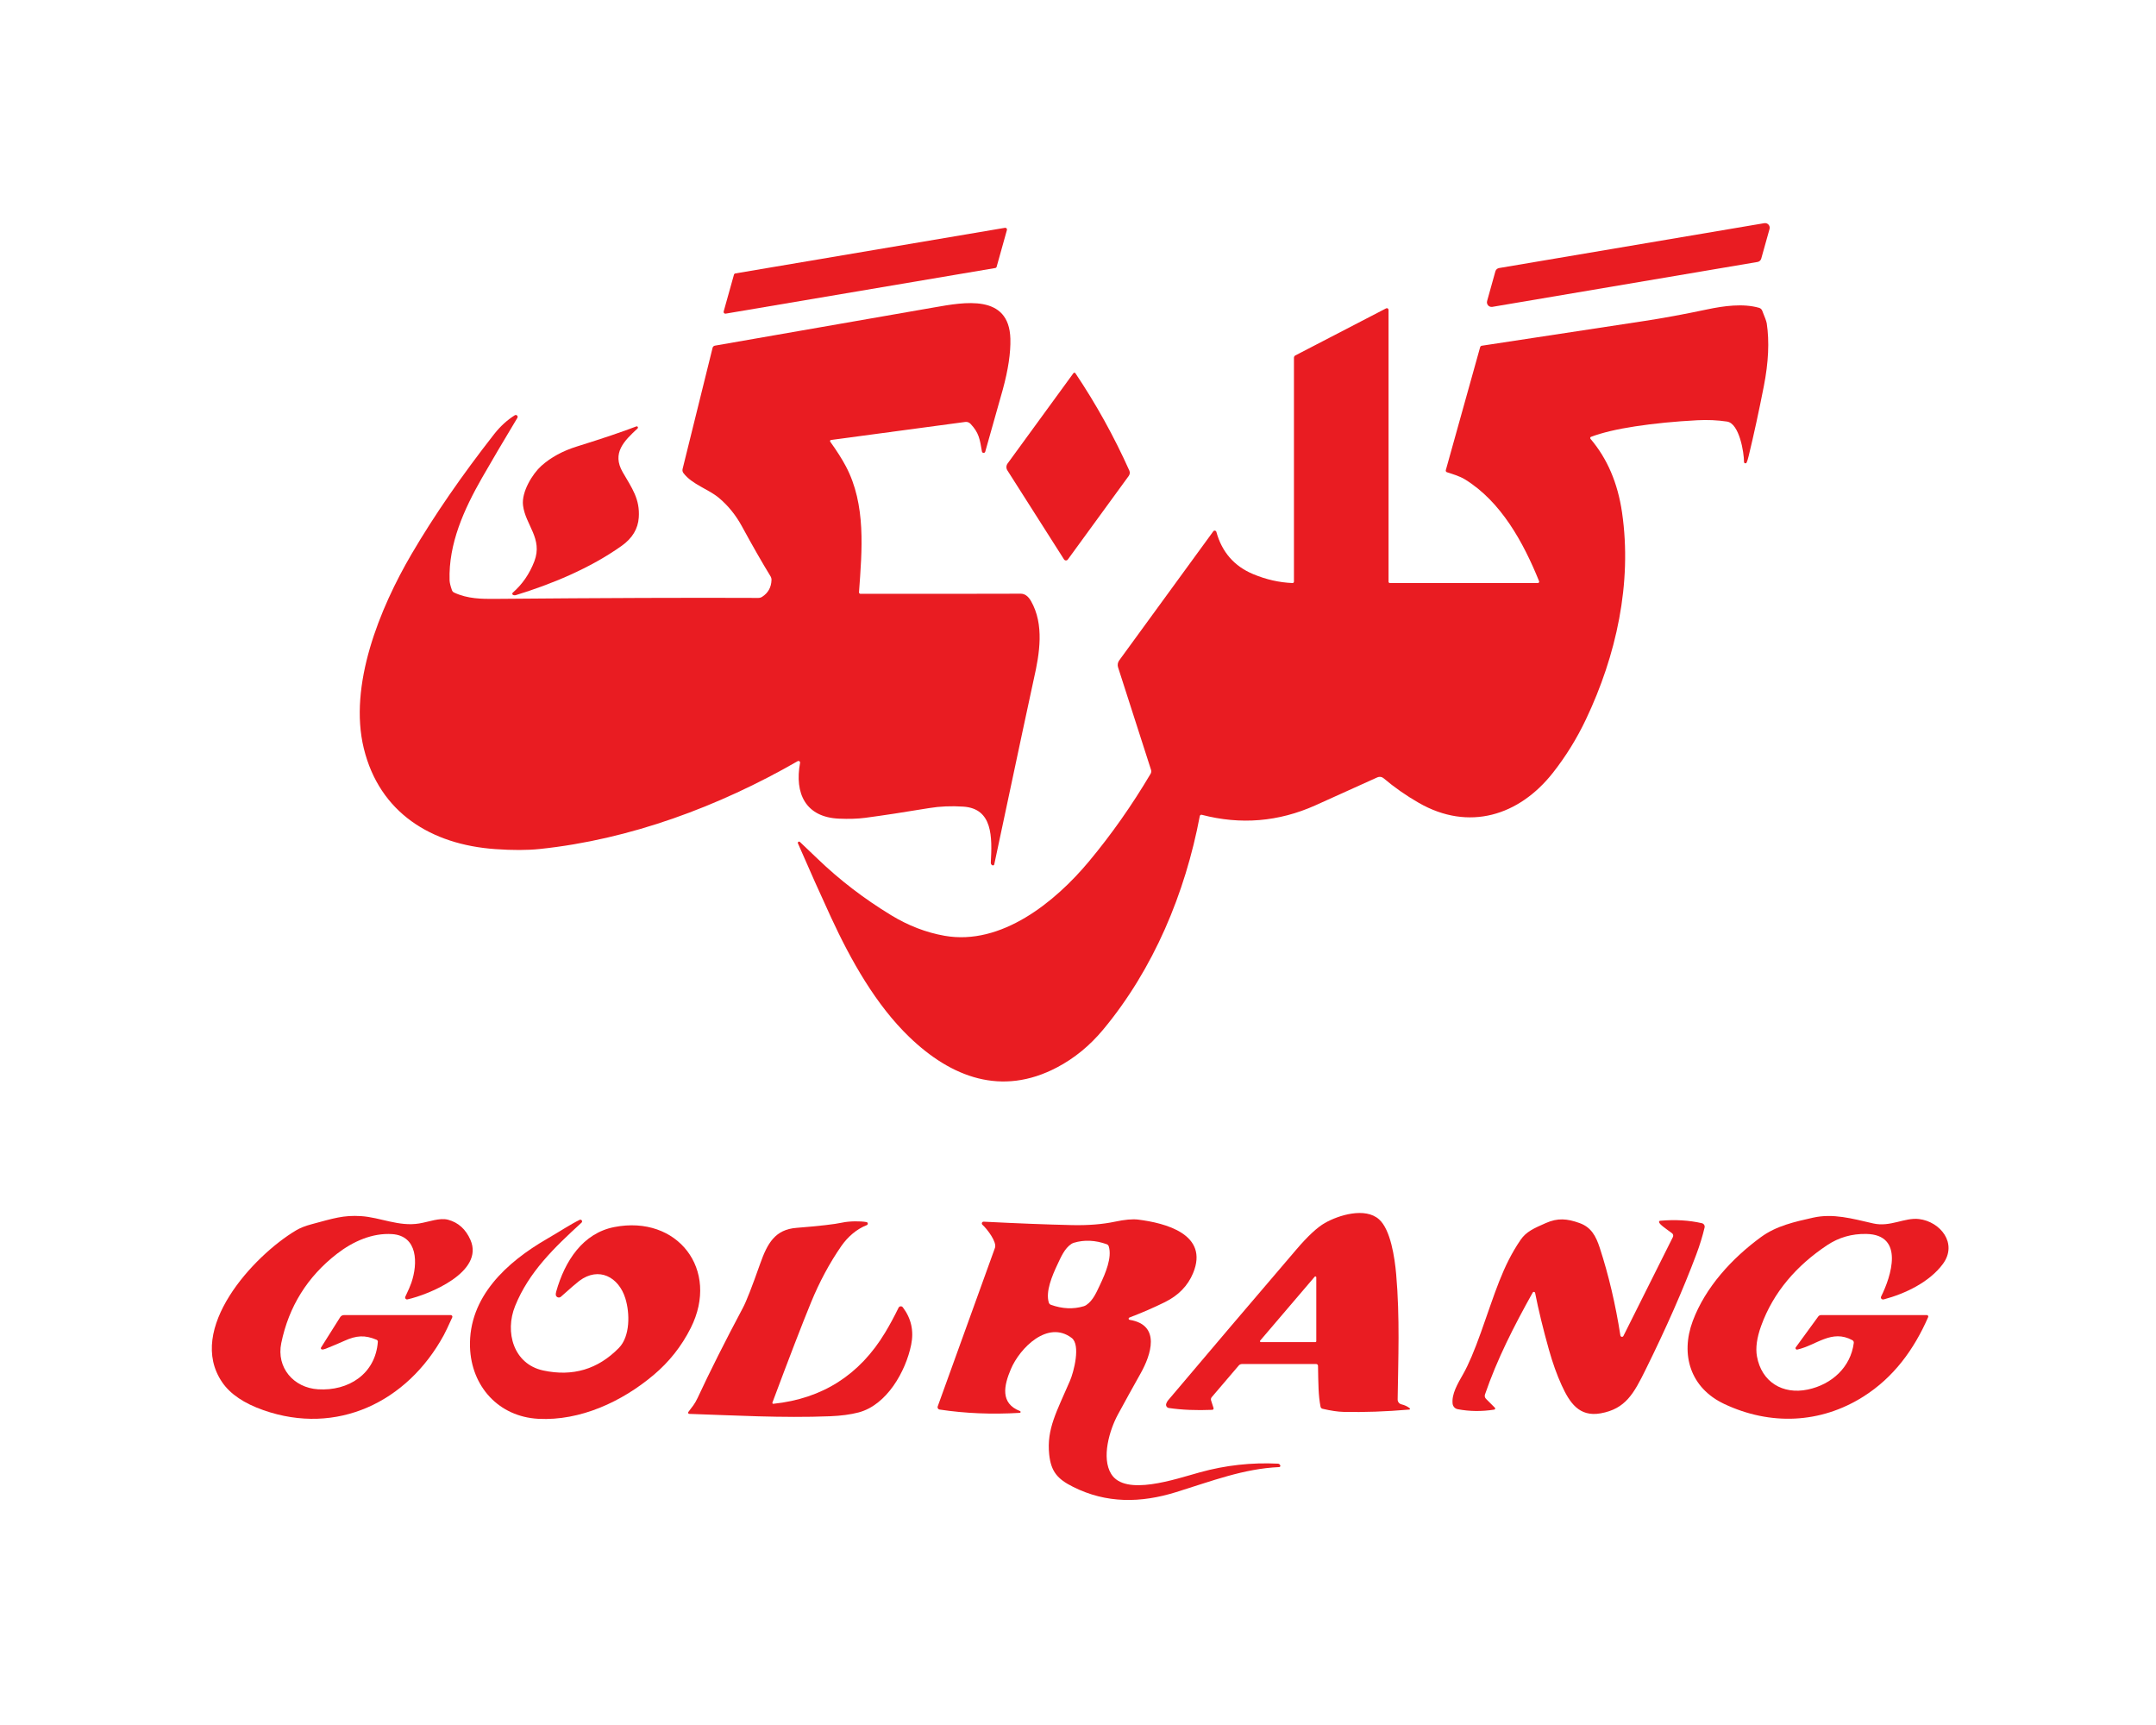
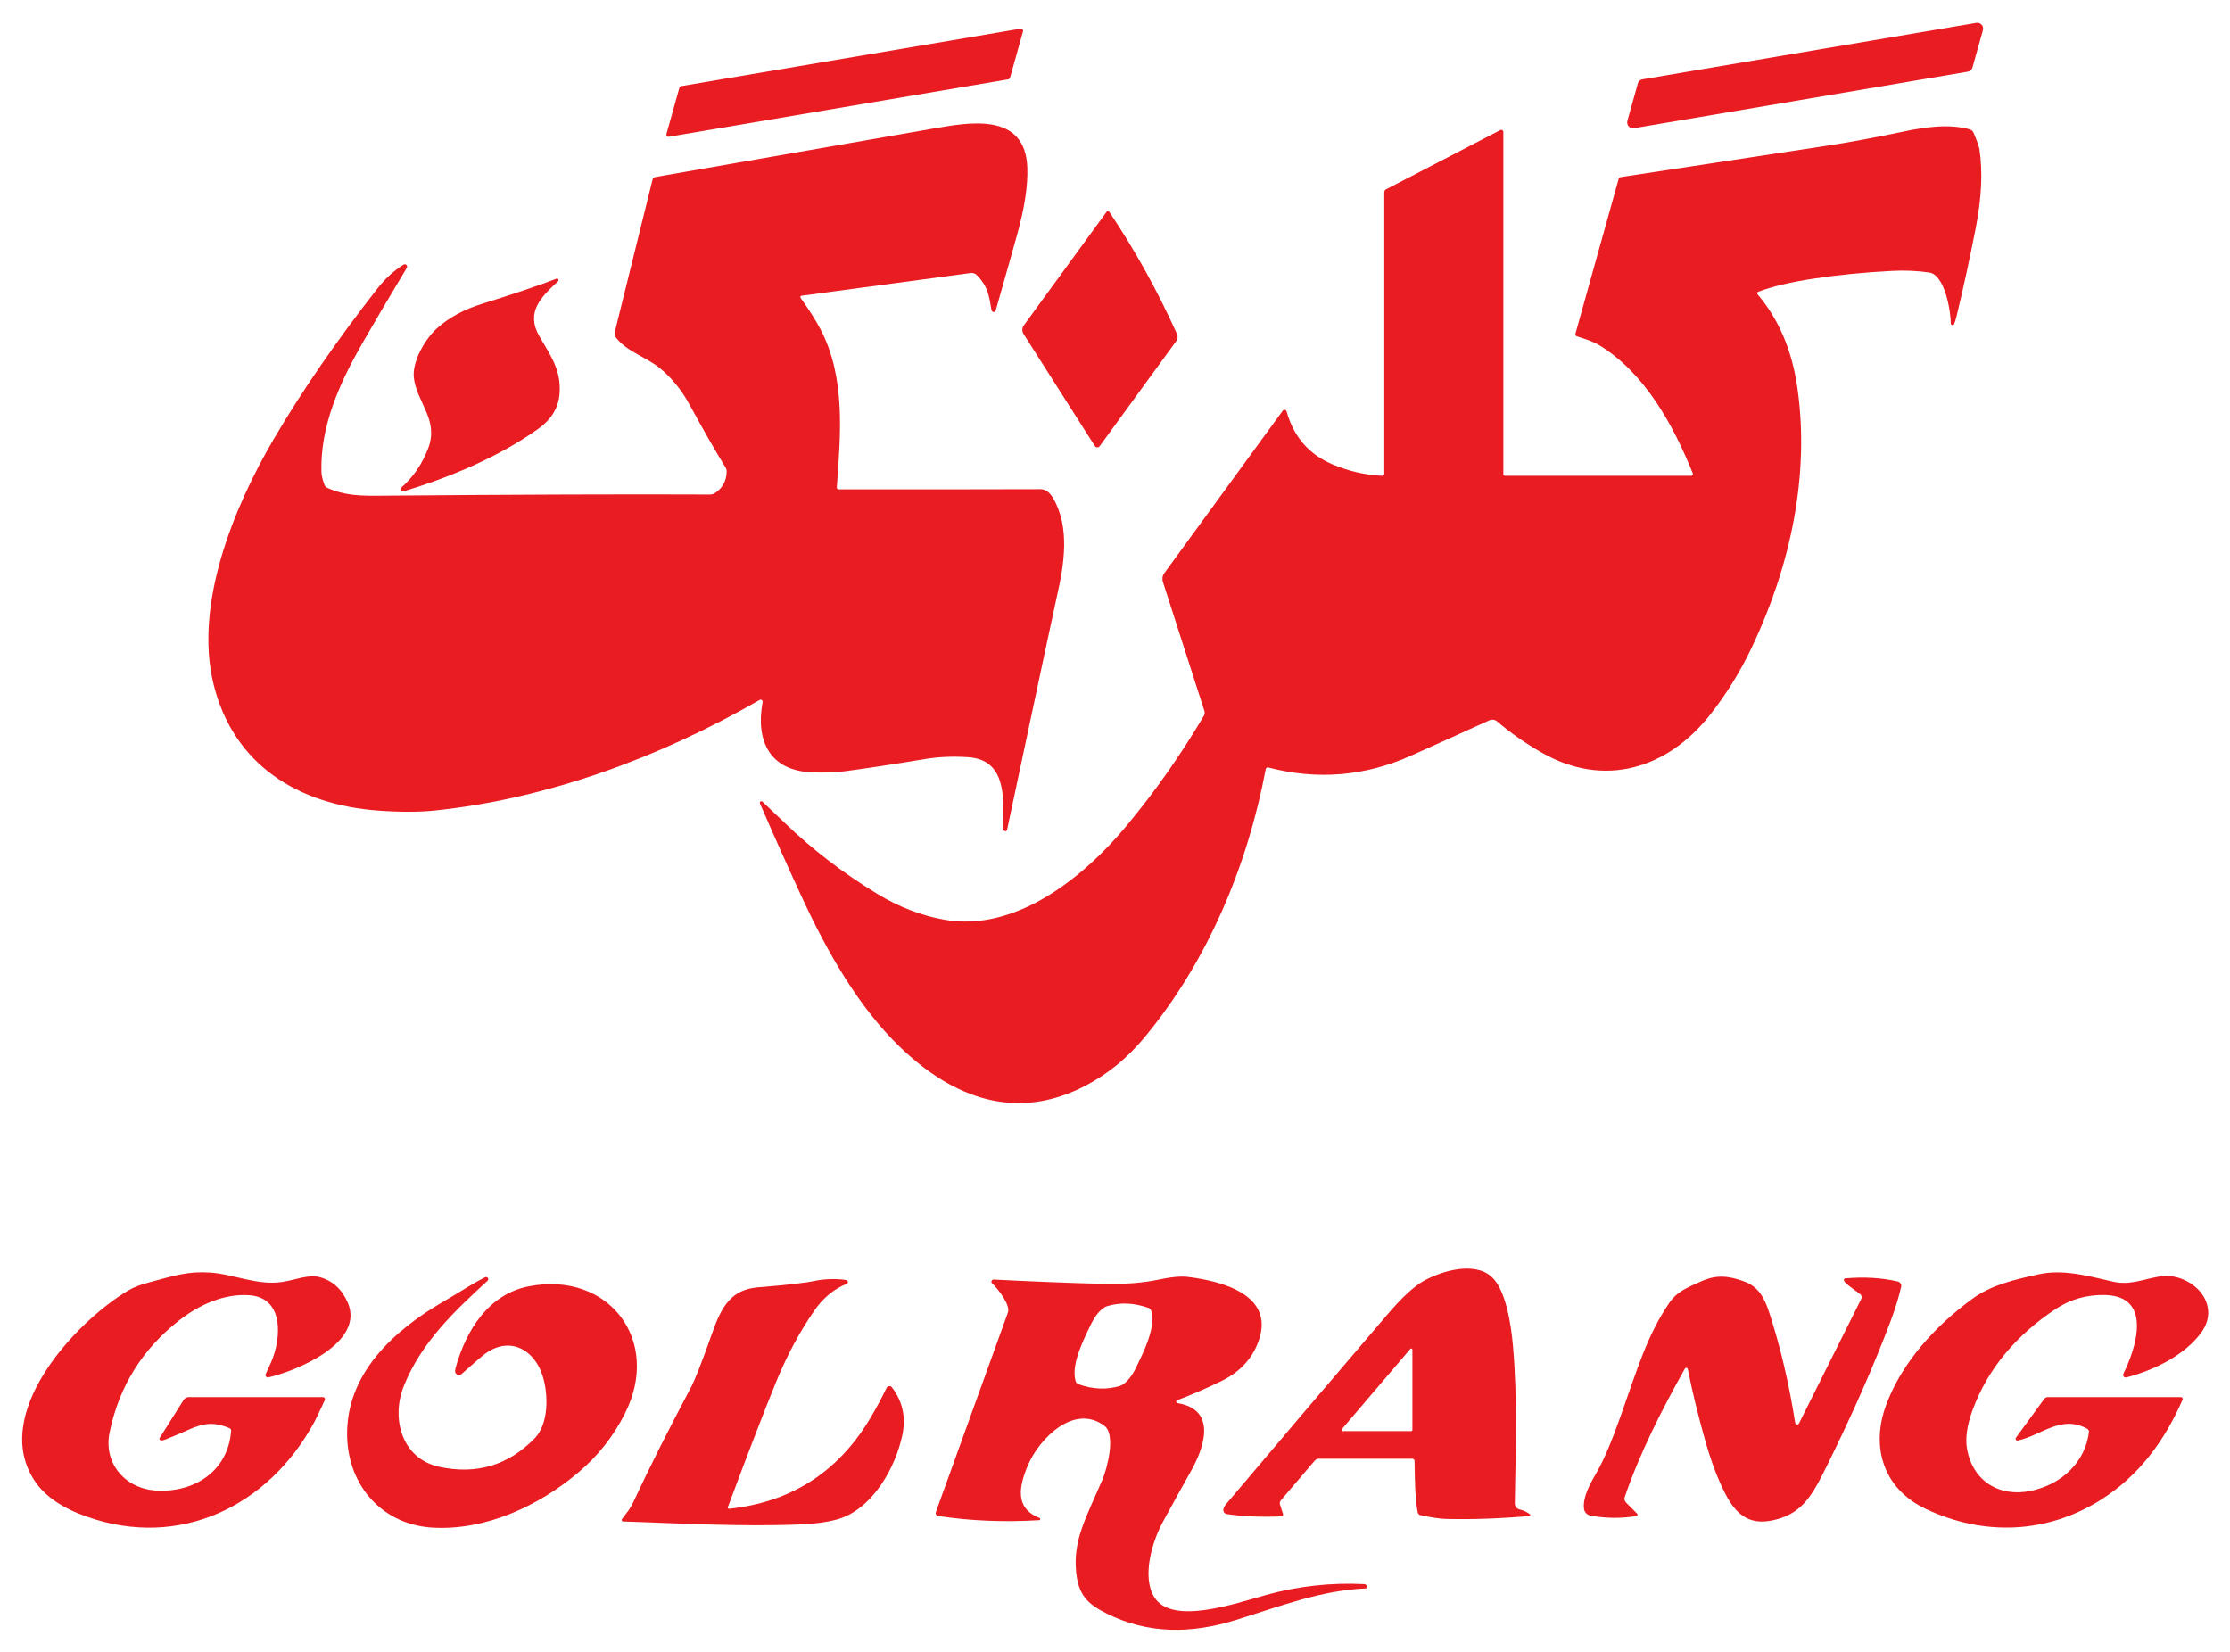
- <svg xmlns="http://www.w3.org/2000/svg" version="1.1" viewBox="0.00 0.00 800.00 640.00">
+ <svg xmlns="http://www.w3.org/2000/svg" version="1.1" viewBox="72.06 76.06 657.38 486.88">
  <path fill="#e91c22" d="   M 656.60 84.96   L 653.52 95.96   A 1.72 1.72 0.0 0 1 652.15 97.19   L 553.74 113.85   A 1.72 1.72 0.0 0 1 551.80 111.69   L 554.87 100.68   A 1.72 1.72 0.0 0 1 556.24 99.45   L 654.66 82.80   A 1.72 1.72 0.0 0 1 656.60 84.96   Z" />
  <path fill="#e91c22" d="   M 373.63 85.32   L 369.81 98.98   A 0.64 0.64 0.0 0 1 369.30 99.44   L 269.24 116.37   A 0.64 0.64 0.0 0 1 268.52 115.57   L 272.34 101.91   A 0.64 0.64 0.0 0 1 272.85 101.45   L 372.91 84.52   A 0.64 0.64 0.0 0 1 373.63 85.32   Z" />
  <path fill="#e91c22" d="   M 308.07 163.88   Q 311.73 168.97 313.87 173.01   C 321.41 187.27 319.87 204.06 318.74 219.72   A 0.56 0.56 0.0 0 0 319.30 220.32   Q 355.97 220.34 378.73 220.27   Q 380.99 220.26 382.56 223.00   C 387.53 231.70 385.76 242.48 383.62 251.86   Q 382.59 256.38 368.93 320.69   A 0.50 0.50 0.0 0 1 368.21 321.03   L 368.18 321.02   A 1.03 1.03 0.0 0 1 367.65 320.07   C 368.17 310.53 368.38 299.99 357.45 299.27   Q 350.71 298.83 344.77 299.81   Q 330.87 302.12 320.99 303.43   Q 316.84 303.97 311.29 303.73   C 298.94 303.19 294.76 294.41 296.87 283.02   A 0.60 0.59 -9.7 0 0 295.99 282.40   C 266.72 299.23 233.78 311.48 200.26 314.99   Q 193.36 315.71 183.76 315.03   C 160.07 313.36 140.84 301.59 134.99 277.66   C 129.28 254.26 140.85 225.79 152.75 205.50   Q 165.21 184.26 183.38 161.04   C 185.67 158.12 188.24 155.81 191.01 154.07   A 0.70 0.70 0.0 0 1 191.98 155.02   Q 184.04 168.22 178.84 177.31   C 172.13 189.06 166.40 201.75 166.82 215.29   Q 166.86 216.60 167.70 218.98   A 1.55 1.55 0.0 0 0 168.50 219.85   C 173.57 222.21 178.74 222.23 183.83 222.19   Q 244.20 221.67 281.39 221.84   A 2.63 2.60 -61.2 0 0 282.81 221.42   Q 286.11 219.29 286.27 215.24   A 2.51 2.51 0.0 0 0 285.89 213.78   Q 281.36 206.41 275.29 195.27   Q 271.94 189.11 266.86 184.81   C 262.84 181.40 256.89 179.82 253.60 175.52   A 1.80 1.76 33.7 0 1 253.28 174.00   L 264.41 129.04   A 1.09 1.07 2.0 0 1 265.28 128.24   Q 265.50 128.20 346.76 114.03   C 357.66 112.13 374.46 108.89 374.91 125.69   Q 375.12 133.47 372.08 144.57   Q 370.82 149.19 365.58 167.59   A 0.63 0.63 0.0 0 1 364.36 167.53   C 363.56 162.92 363.27 160.57 360.10 157.23   A 2.25 2.23 -25.4 0 0 358.16 156.55   L 308.34 163.24   A 0.41 0.40 68.3 0 0 308.07 163.88   Z" />
  <path fill="#e91c22" d="   M 571.09 215.63   C 565.26 201.21 556.94 186.07 543.58 177.86   C 541.57 176.62 538.85 175.85 536.89 175.20   A 0.64 0.62 -73.7 0 1 536.48 174.43   L 549.22 128.80   A 0.75 0.74 3.6 0 1 549.83 128.27   Q 573.33 124.67 610.15 119.09   Q 620.63 117.50 633.51 114.78   C 639.52 113.51 646.79 112.49 652.73 114.21   A 1.77 1.76 -2.8 0 1 653.87 115.24   Q 655.40 118.91 655.57 120.01   Q 657.08 130.04 654.49 143.25   Q 651.76 157.18 648.86 169.17   Q 648.45 170.87 648.10 171.61   A 0.51 0.51 0.0 0 1 647.13 171.39   C 647.14 167.88 645.38 157.09 640.83 156.41   Q 635.55 155.61 629.75 155.92   Q 617.34 156.57 606.72 158.19   Q 596.60 159.73 590.36 162.07   A 0.48 0.47 59.7 0 0 590.17 162.82   Q 599.49 173.77 601.87 190.13   C 605.70 216.43 599.68 243.32 588.47 266.91   Q 583.40 277.58 576.22 286.71   C 563.65 302.68 544.98 308.47 526.50 297.90   Q 519.43 293.85 513.37 288.72   A 2.14 2.13 -36.8 0 0 511.10 288.40   Q 496.79 294.91 488.05 298.81   Q 467.58 307.96 445.92 302.30   A 0.60 0.59 -77.3 0 0 445.19 302.77   C 439.79 331.35 428.08 359.47 409.31 382.03   Q 401.88 390.95 392.20 396.03   C 371.65 406.85 352.97 399.72 337.44 384.78   C 325.04 372.85 315.79 356.45 308.29 340.21   Q 302.67 328.05 296.08 312.90   A 0.46 0.46 0.0 0 1 296.82 312.38   Q 298.47 313.90 303.39 318.64   Q 315.60 330.40 330.69 339.57   Q 340.25 345.38 350.51 347.19   C 371.53 350.89 391.51 334.68 404.08 319.58   Q 416.58 304.58 426.94 287.08   A 1.79 1.77 51.6 0 0 427.10 285.62   L 414.87 247.60   A 2.87 2.86 54.1 0 1 415.28 245.03   L 450.20 197.13   A 0.65 0.64 55.2 0 1 451.34 197.34   Q 454.45 208.61 465.02 213.02   Q 472.19 216.01 479.58 216.32   A 0.53 0.52 -88.5 0 0 480.13 215.79   L 480.13 132.73   A 0.97 0.96 76.4 0 1 480.65 131.87   L 514.32 114.41   A 0.63 0.62 76.4 0 1 515.23 114.97   L 515.23 215.83   A 0.48 0.47 -90.0 0 0 515.70 216.31   L 570.64 216.31   A 0.49 0.49 0.0 0 0 571.09 215.63   Z" />
  <path fill="#e91c22" d="   M 398.30 138.46   A 0.45 0.45 0.0 0 1 399.04 138.48   Q 410.49 155.53 419.04 174.57   A 1.99 1.99 0.0 0 1 418.83 176.57   L 396.23 207.58   A 0.86 0.86 0.0 0 1 394.81 207.54   L 373.79 174.51   A 2.27 2.26 46.9 0 1 373.87 171.97   L 398.30 138.46   Z" />
  <path fill="#e91c22" d="   M 236.10 158.21   A 0.45 0.45 0.0 0 1 236.57 158.96   C 231.58 163.60 226.94 168.07 231.07 175.20   C 234.53 181.17 237.49 185.15 237.02 192.03   Q 236.58 198.30 230.72 202.48   C 218.91 210.90 204.51 216.78 191.50 220.77   Q 190.86 220.97 190.36 220.72   A 0.51 0.50 -52.4 0 1 190.26 219.89   Q 195.59 215.24 198.27 208.27   C 201.51 199.80 194.97 194.81 194.07 187.49   C 193.46 182.49 197.60 175.77 200.86 172.85   Q 206.15 168.11 214.13 165.63   Q 228.29 161.22 236.10 158.21   Z" />
  <path fill="#e91c22" d="   M 523.10 522.50   A 0.27 0.27 0.0 0 1 522.95 522.97   Q 509.83 524.10 498.50 523.83   Q 495.40 523.76 490.74 522.68   A 0.99 0.98 -89.6 0 1 490.00 521.92   C 489.17 517.76 489.18 513.48 489.06 506.75   A 0.69 0.69 0.0 0 0 488.37 506.07   L 460.88 506.07   A 1.66 1.63 20.1 0 0 459.63 506.64   L 449.62 518.37   A 1.27 1.26 56.6 0 0 449.38 519.57   L 450.29 522.40   A 0.51 0.51 0.0 0 1 449.83 523.07   Q 440.93 523.45 433.71 522.39   A 1.22 1.22 0.0 0 1 432.75 520.76   Q 433.02 520.03 433.36 519.62   Q 456.68 492.02 481.05 463.55   Q 487.33 456.20 491.58 453.76   C 496.66 450.85 506.55 447.78 511.72 452.41   C 515.99 456.22 517.52 466.60 518.06 472.75   C 519.46 488.78 518.82 504.08 518.61 519.23   A 1.82 1.81 -82.8 0 0 519.99 521.02   Q 521.87 521.47 523.10 522.50   Z   M 488.08 497.94   A 0.34 0.34 0.0 0 0 488.42 497.60   L 488.42 473.91   A 0.34 0.34 0.0 0 0 487.82 473.69   L 467.60 497.38   A 0.34 0.34 0.0 0 0 467.86 497.94   L 488.08 497.94   Z" />
  <path fill="#e91c22" d="   M 119.48 500.67   A 0.47 0.47 0.0 0 1 119.13 499.95   L 126.22 488.70   A 1.67 1.66 -73.9 0 1 127.63 487.92   L 167.27 487.92   A 0.60 0.60 0.0 0 1 167.81 488.77   Q 165.53 493.80 164.66 495.38   C 151.09 520.27 124.94 532.73 97.76 523.20   Q 86.95 519.42 82.46 512.86   C 68.95 493.15 93.98 465.93 109.86 456.48   Q 112.11 455.14 115.60 454.21   C 123.76 452.02 127.40 450.78 134.01 451.20   C 141.09 451.66 148.01 455.16 155.50 453.93   C 159.20 453.33 163.12 451.69 166.30 452.55   Q 171.95 454.08 174.56 460.02   C 179.80 471.95 159.14 480.31 151.20 482.09   A 0.71 0.71 0.0 0 1 150.40 481.09   Q 152.08 477.58 152.65 475.90   C 155.10 468.74 155.06 458.51 145.50 457.87   C 138.28 457.39 131.07 460.49 125.01 465.19   Q 108.58 477.94 104.37 498.29   C 102.48 507.41 108.94 514.87 118.00 515.45   C 129.24 516.16 139.30 509.82 140.20 497.84   A 0.78 0.76 -76.9 0 0 139.73 497.07   C 135.41 495.25 132.24 495.43 127.72 497.50   Q 125.23 498.64 120.87 500.39   Q 120.04 500.73 119.48 500.67   Z" />
  <path fill="#e91c22" d="   M 666.90 500.71   A 0.54 0.54 0.0 0 1 666.35 499.86   L 674.67 488.45   A 1.33 1.30 17.5 0 1 675.74 487.91   L 714.97 487.91   A 0.54 0.53 11.9 0 1 715.46 488.66   C 710.20 500.71 702.64 511.07 691.41 518.16   C 675.46 528.23 656.83 528.92 639.79 520.89   C 627.25 514.98 623.45 502.63 628.10 490.14   C 632.79 477.56 642.68 466.83 653.46 458.95   C 659.18 454.78 665.92 453.31 672.75 451.77   C 680.18 450.10 687.26 452.12 695.07 453.91   C 701.37 455.35 706.74 451.64 712.05 452.28   C 719.99 453.23 726.53 461.34 720.92 468.95   C 715.94 475.69 706.94 479.98 699.00 482.09   A 0.99 0.99 0.0 0 1 698.52 482.09   Q 698.31 482.03 698.25 482.00   A 0.76 0.76 0.0 0 1 698.00 481.04   C 701.69 473.65 706.82 458.07 692.49 457.81   Q 684.47 457.66 677.98 461.98   C 666.69 469.49 658.03 479.35 653.49 491.91   Q 651.09 498.53 651.93 503.23   C 653.63 512.74 661.51 517.50 670.79 515.54   C 679.72 513.66 686.73 507.22 687.86 498.23   A 0.99 0.99 0.0 0 0 687.35 497.24   C 679.67 493.02 673.96 499.14 666.90 500.71   Z" />
  <path fill="#e91c22" d="   M 419.17 489.68   C 430.91 491.59 427.02 502.80 423.25 509.52   Q 418.92 517.23 414.82 524.78   C 411.69 530.55 408.61 540.87 412.32 546.86   C 417.51 555.28 436.10 548.77 445.24 546.25   Q 459.50 542.31 474.19 543.04   A 0.96 0.95 -8.8 0 1 475.04 543.66   L 475.06 543.70   A 0.46 0.45 -11.6 0 1 474.65 544.31   C 461.48 544.89 449.75 549.46 436.37 553.61   C 423.28 557.67 410.54 557.86 398.16 551.64   C 392.40 548.75 389.99 546.02 389.31 539.61   C 388.32 530.11 392.13 523.68 397.02 512.29   C 398.45 508.99 401.05 498.97 397.66 496.40   C 388.78 489.67 378.44 500.09 375.10 507.94   C 372.50 514.05 371.04 520.64 378.49 523.53   A 0.34 0.34 0.0 0 1 378.39 524.19   Q 362.89 525.12 348.63 522.96   A 0.87 0.86 14.3 0 1 347.94 521.81   Q 361.23 484.90 369.19 462.97   C 369.97 460.82 366.35 456.05 364.53 454.39   A 0.65 0.65 0.0 0 1 365.00 453.26   Q 383.61 454.21 397.74 454.53   Q 406.76 454.73 413.72 453.26   Q 419.16 452.10 422.32 452.49   C 432.31 453.74 448.74 457.86 442.69 472.38   Q 439.78 479.38 432.27 483.10   Q 426.11 486.14 419.08 488.83   A 0.44 0.44 0.0 0 0 419.17 489.68   Z   M 392.43 469.02   C 390.38 473.35 387.91 479.19 389.17 483.28   A 1.25 1.24 -88.7 0 0 389.95 484.10   Q 396.31 486.37 402.11 484.64   A 3.63 3.42 -68.4 0 0 403.07 484.19   C 405.60 482.51 406.91 479.33 408.16 476.70   C 410.22 472.37 412.68 466.54 411.42 462.44   A 1.25 1.24 -88.7 0 0 410.64 461.62   Q 404.28 459.35 398.48 461.08   A 3.63 3.42 -68.4 0 0 397.52 461.53   C 394.99 463.21 393.68 466.39 392.43 469.02   Z" />
  <path fill="#e91c22" d="   M 554.45 522.99   Q 547.44 524.09 540.89 522.83   A 2.35 2.33 -87.9 0 1 539.00 520.78   C 538.62 517.24 540.75 513.57 542.95 509.73   Q 545.81 504.72 549.59 494.11   C 554.75 479.66 557.49 469.86 564.23 460.00   C 566.35 456.91 569.23 455.70 573.59 453.77   C 578.02 451.80 581.49 452.13 586.04 453.75   C 590.44 455.30 592.19 458.64 593.60 462.95   Q 598.52 478.01 601.26 495.48   A 0.60 0.59 54.0 0 0 602.38 495.66   L 620.74 458.96   A 1.14 1.13 -58.2 0 0 620.41 457.54   C 618.10 455.82 615.61 454.20 615.60 453.35   A 0.42 0.42 0.0 0 1 615.98 452.92   Q 624.37 452.18 631.50 453.83   A 1.33 1.32 13.0 0 1 632.50 455.42   Q 631.38 460.20 629.42 465.43   Q 622.10 484.91 610.73 507.93   C 606.25 517.02 603.21 522.71 593.92 524.37   C 585.91 525.80 582.38 520.34 579.43 513.87   Q 576.82 508.16 574.75 500.79   Q 571.48 489.16 569.62 479.69   A 0.48 0.48 0.0 0 0 568.73 479.54   C 561.76 492.01 555.52 504.23 551.01 517.38   A 1.57 1.55 -58.3 0 0 551.38 518.98   L 554.68 522.28   A 0.42 0.42 0.0 0 1 554.45 522.99   Z" />
  <path fill="#e91c22" d="   M 215.09 452.58   A 0.63 0.63 0.0 0 1 215.79 453.61   C 205.61 462.93 196.22 471.95 191.13 484.57   C 187.24 494.18 190.50 506.09 201.57 508.47   Q 218.00 512.00 229.65 500.09   C 233.84 495.80 233.76 487.25 232.04 481.71   C 229.60 473.83 222.23 469.78 214.96 475.22   Q 213.49 476.32 208.14 481.10   A 1.16 1.15 -27.0 0 1 206.24 480.49   Q 206.15 480.06 206.40 479.16   C 209.59 467.83 216.26 457.54 227.92 455.26   C 251.36 450.67 267.20 471.05 256.30 492.71   Q 251.20 502.84 242.55 510.12   C 230.78 520.04 215.31 527.22 199.76 526.40   C 184.98 525.62 174.86 514.32 174.40 499.77   C 173.82 481.14 188.14 468.22 202.86 459.70   C 208.22 456.59 211.57 454.30 215.09 452.58   Z" />
  <path fill="#e91c22" d="   M 286.61 520.38   A 0.34 0.33 7.6 0 0 286.96 520.83   Q 314.25 517.97 328.44 494.40   Q 330.97 490.20 333.42 485.18   A 0.93 0.93 0.0 0 1 335.00 485.03   Q 339.67 491.20 338.10 498.90   C 336.09 508.79 329.07 521.29 318.56 524.04   Q 314.14 525.20 307.98 525.45   C 290.35 526.16 271.96 525.10 255.75 524.57   A 0.44 0.44 0.0 0 1 255.41 523.87   C 256.87 521.92 257.78 520.95 258.81 518.74   Q 265.79 503.76 275.69 485.16   Q 277.54 481.70 282.06 468.87   C 284.77 461.19 287.64 456.18 295.53 455.55   Q 308.30 454.53 312.49 453.61   C 315.17 453.02 319.29 453.00 321.52 453.41   A 0.59 0.59 0.0 0 1 321.63 454.54   C 317.82 456.01 314.52 458.93 312.16 462.33   Q 305.64 471.76 300.94 483.21   Q 295.92 495.44 286.61 520.38   Z" />
</svg>
